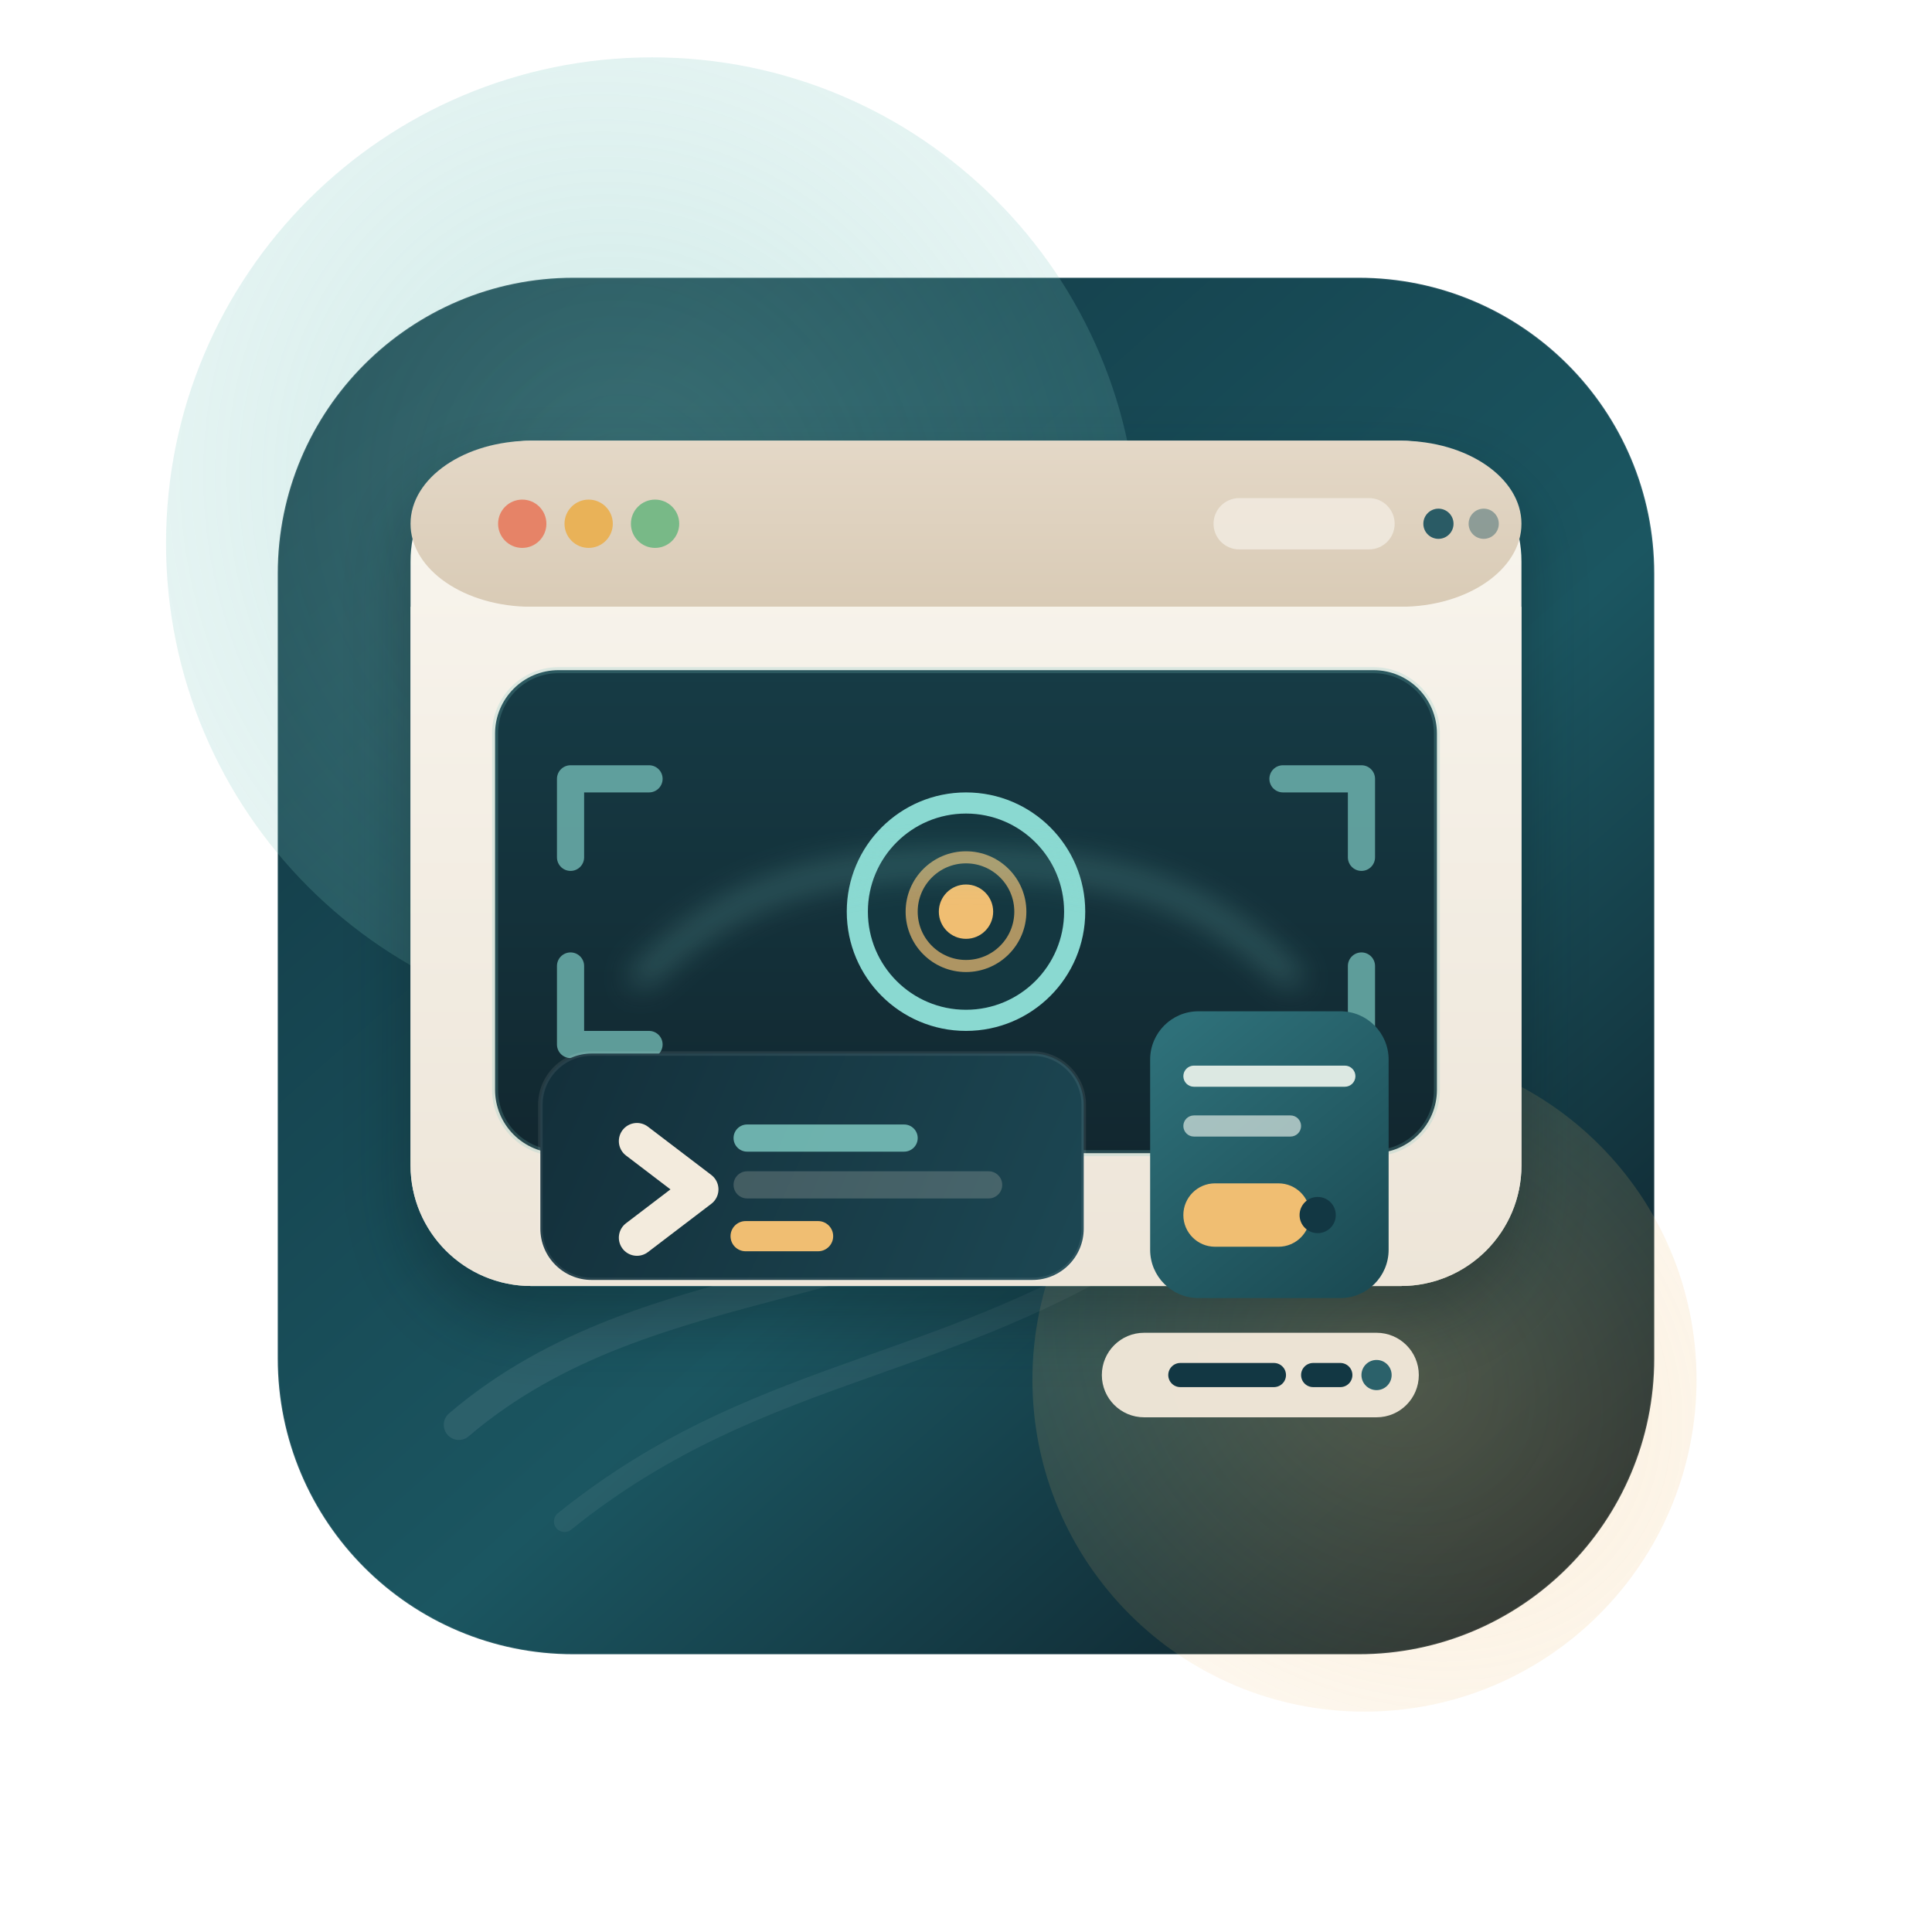
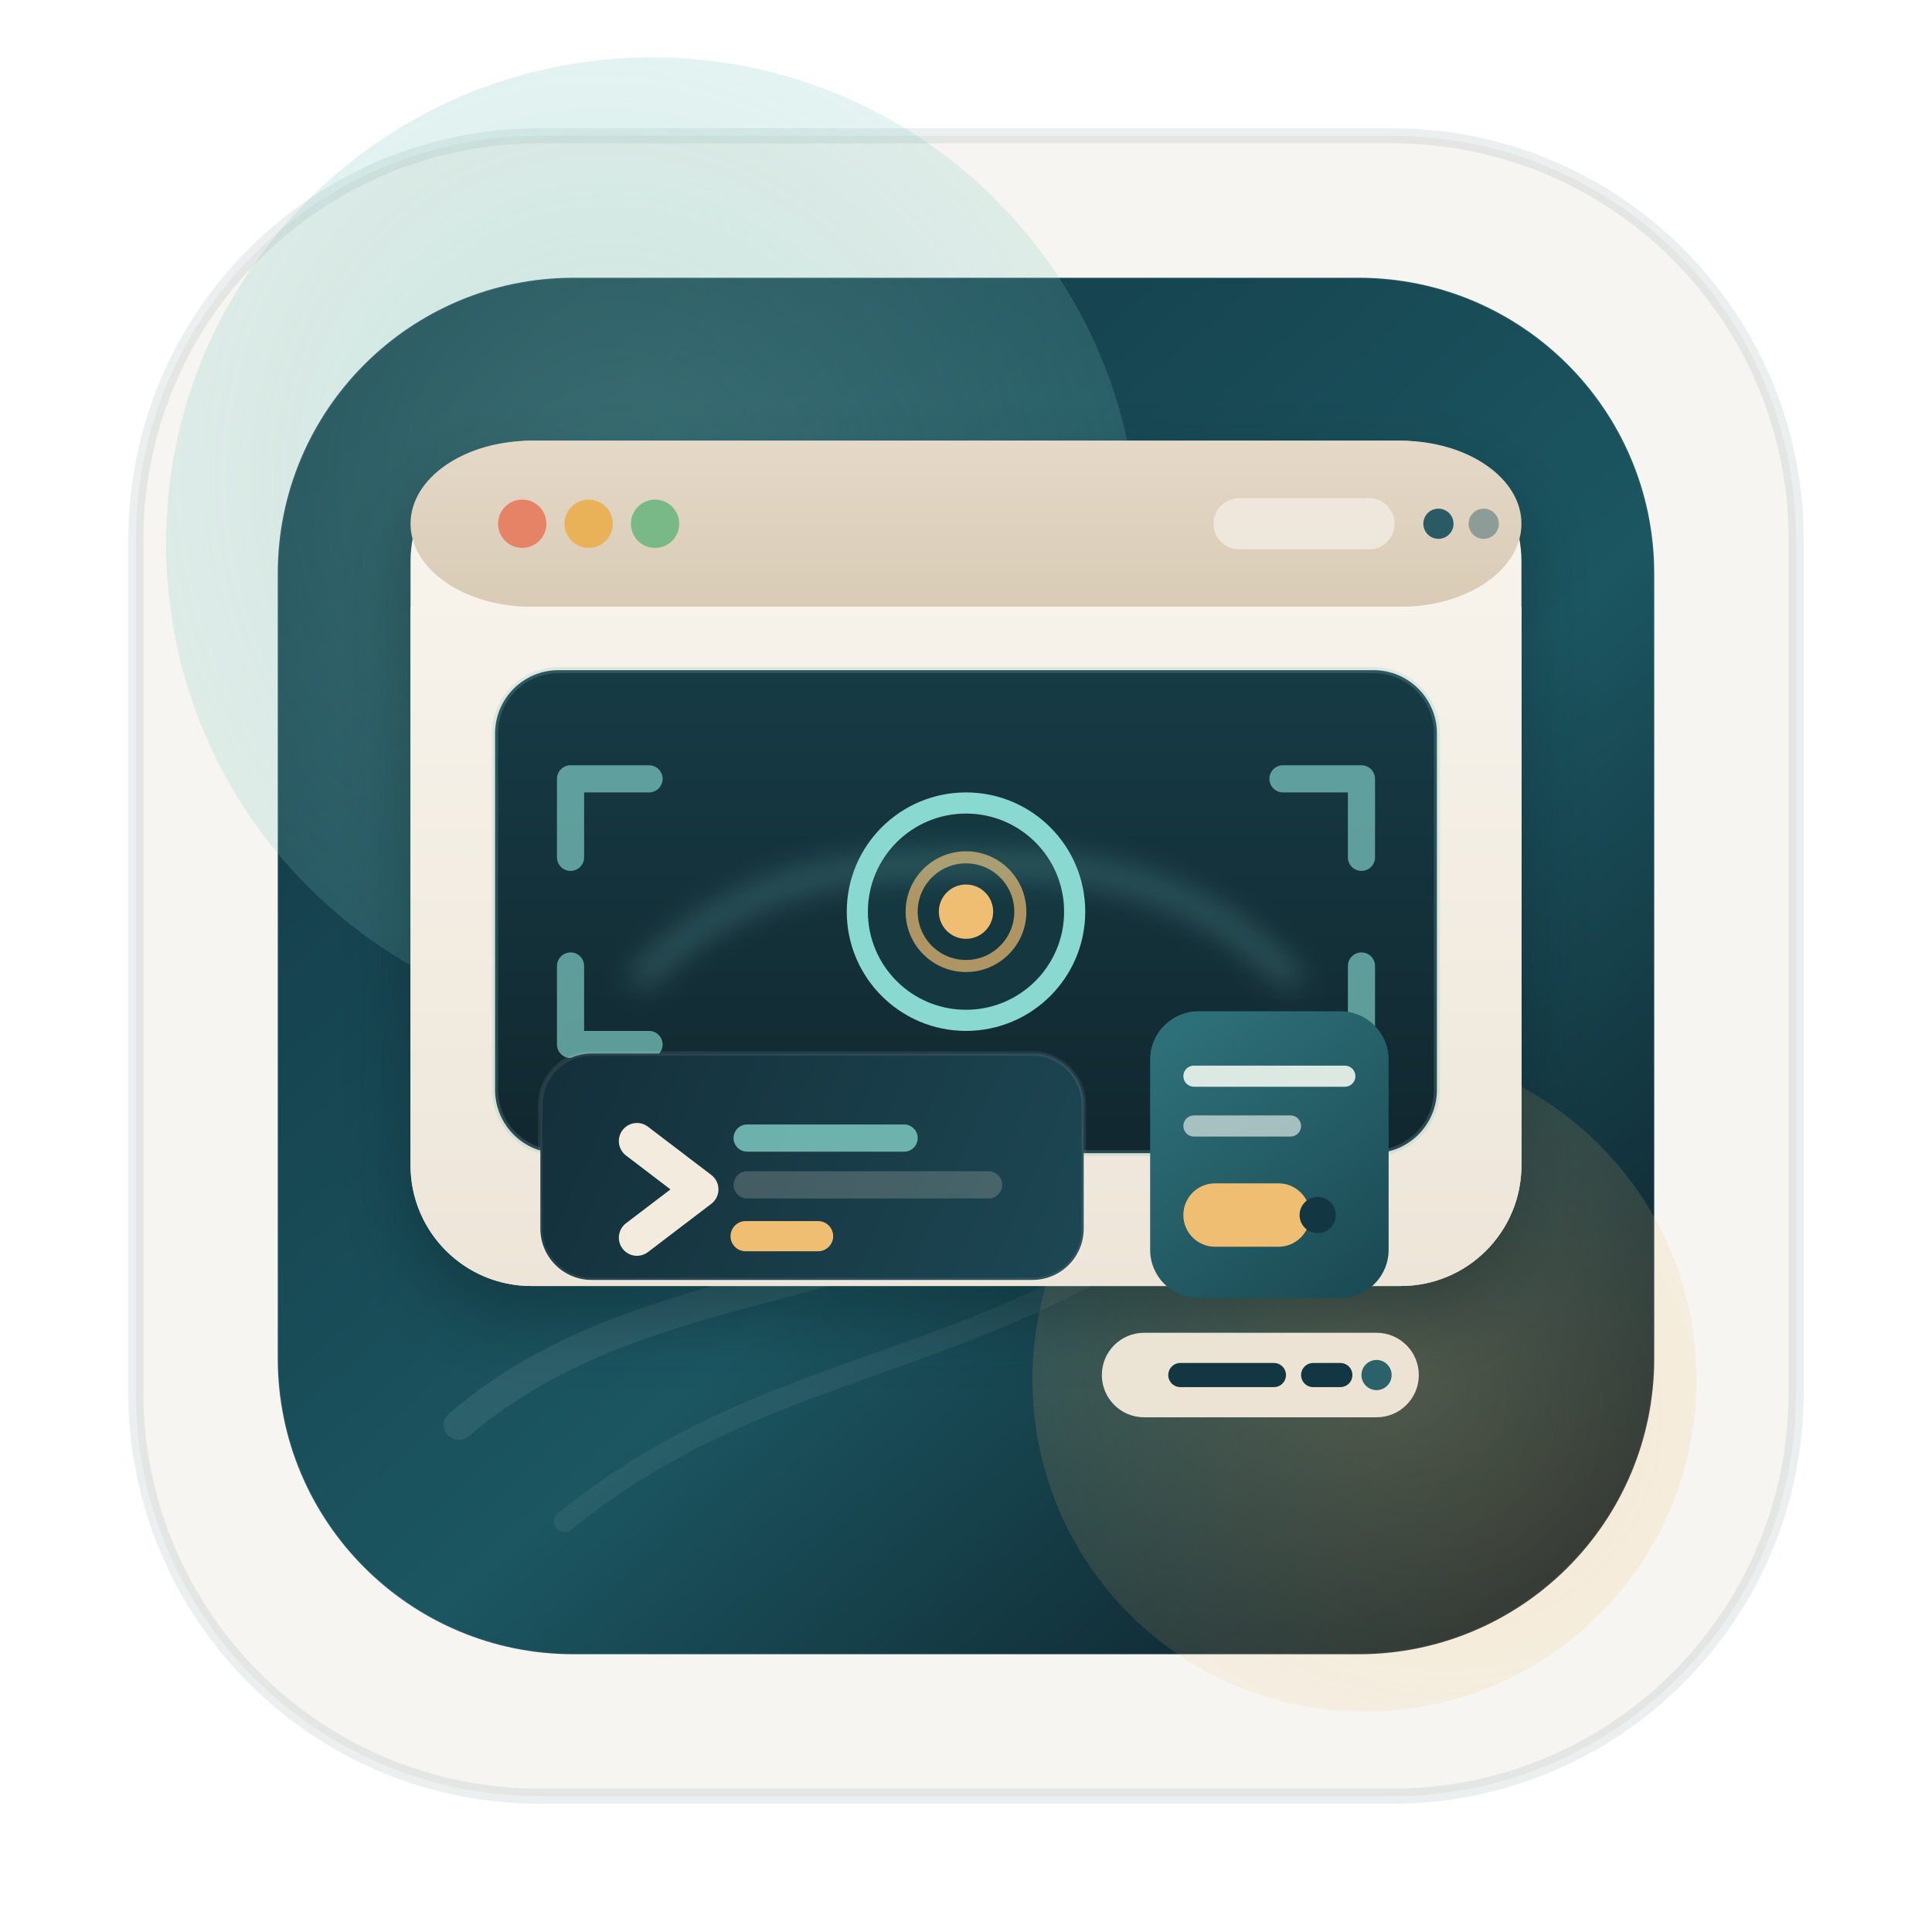
<svg xmlns="http://www.w3.org/2000/svg" width="1024" height="1024" viewBox="0 0 1024 1024" fill="none">
  <defs>
    <linearGradient id="bg" x1="144" y1="96" x2="880" y2="928" gradientUnits="userSpaceOnUse">
      <stop stop-color="#123743" />
      <stop offset="0.58" stop-color="#1B5661" />
      <stop offset="1" stop-color="#0E2029" />
    </linearGradient>
    <linearGradient id="windowFill" x1="512" y1="164" x2="512" y2="724" gradientUnits="userSpaceOnUse">
      <stop stop-color="#F9F6EF" />
      <stop offset="1" stop-color="#EDE5D8" />
    </linearGradient>
    <linearGradient id="headerFill" x1="512" y1="164" x2="512" y2="274" gradientUnits="userSpaceOnUse">
      <stop stop-color="#E4D8C7" />
      <stop offset="1" stop-color="#D9CBB6" />
    </linearGradient>
    <linearGradient id="screenFill" x1="512" y1="316" x2="512" y2="668" gradientUnits="userSpaceOnUse">
      <stop stop-color="#163B45" />
      <stop offset="1" stop-color="#11252D" />
    </linearGradient>
    <linearGradient id="panelFill" x1="230" y1="570" x2="570" y2="720" gradientUnits="userSpaceOnUse">
      <stop stop-color="#132F3A" />
      <stop offset="1" stop-color="#1C4652" />
    </linearGradient>
    <linearGradient id="tabFill" x1="658" y1="548" x2="808" y2="730" gradientUnits="userSpaceOnUse">
      <stop stop-color="#2E7079" />
      <stop offset="1" stop-color="#194750" />
    </linearGradient>
    <radialGradient id="glowLeft" cx="0" cy="0" r="1" gradientUnits="userSpaceOnUse" gradientTransform="translate(290 210) rotate(64.592) scale(770 701.511)">
      <stop stop-color="#7CC7C0" stop-opacity="0.36" />
      <stop offset="1" stop-color="#7CC7C0" stop-opacity="0" />
    </radialGradient>
    <radialGradient id="glowRight" cx="0" cy="0" r="1" gradientUnits="userSpaceOnUse" gradientTransform="translate(792 782) rotate(126.119) scale(422.16 508.333)">
      <stop stop-color="#F0BE72" stop-opacity="0.28" />
      <stop offset="1" stop-color="#F0BE72" stop-opacity="0" />
    </radialGradient>
    <filter id="shadow" x="98" y="126" width="828" height="680" filterUnits="userSpaceOnUse" color-interpolation-filters="sRGB">
      <feFlood flood-opacity="0" result="BackgroundImageFix" />
      <feColorMatrix in="SourceAlpha" type="matrix" values="0 0 0 0 0 0 0 0 0 0 0 0 0 0 0 0 0 0 127 0" result="hardAlpha" />
      <feOffset dy="22" />
      <feGaussianBlur stdDeviation="23" />
      <feComposite in2="hardAlpha" operator="out" />
      <feColorMatrix type="matrix" values="0 0 0 0 0.021 0 0 0 0 0.072 0 0 0 0 0.088 0 0 0 0.32 0" />
      <feBlend mode="normal" in2="BackgroundImageFix" result="effect1_dropShadow_1_2" />
      <feBlend mode="normal" in="SourceGraphic" in2="effect1_dropShadow_1_2" result="shape" />
    </filter>
    <filter id="soft" x="184" y="300" width="656" height="404" filterUnits="userSpaceOnUse" color-interpolation-filters="sRGB">
      <feFlood flood-opacity="0" result="BackgroundImageFix" />
      <feBlend mode="normal" in="SourceGraphic" in2="BackgroundImageFix" result="shape" />
      <feGaussianBlur stdDeviation="10" result="effect1_foregroundBlur_1_2" />
    </filter>
  </defs>
+   <rect x="72" y="72" width="880" height="880" rx="214" fill="#F6F5F1" />
+   <rect x="72" y="72" width="880" height="880" rx="214" stroke="rgba(18,55,67,0.08)" stroke-width="8" />
  <g transform="translate(102.4 102.4) scale(0.8)">
    <rect x="56" y="56" width="912" height="912" rx="196" fill="url(#bg)" />
    <rect x="56" y="56" width="912" height="912" rx="196" stroke="rgba(255,255,255,0.1)" />
    <circle cx="304" cy="232" r="322" fill="url(#glowLeft)" />
    <circle cx="776" cy="786" r="220" fill="url(#glowRight)" />
    <path d="M176 816C305 706 482 737 600 626C698 534 742 389 848 322" stroke="rgba(255,255,255,0.08)" stroke-width="20" stroke-linecap="round" />
    <path d="M246 880C380 772 509 783 659 676" stroke="rgba(255,255,255,0.06)" stroke-width="14" stroke-linecap="round" />
    <g filter="url(#shadow)">
      <rect x="144" y="164" width="736" height="560" rx="80" fill="url(#windowFill)" />
      <rect x="144" y="164" width="736" height="110" rx="80" fill="url(#headerFill)" />
      <path d="M144 274H880V644C880 688.183 844.183 724 800 724H224C179.817 724 144 688.183 144 644V274Z" fill="url(#windowFill)" />
    </g>
    <circle cx="218" cy="219" r="16" fill="#E68367" />
    <circle cx="262" cy="219" r="16" fill="#E9B258" />
    <circle cx="306" cy="219" r="16" fill="#78B987" />
    <rect x="676" y="202" width="120" height="34" rx="17" fill="#F2ECE2" opacity="0.8" />
    <circle cx="825" cy="219" r="10" fill="#2A5B65" />
    <circle cx="855" cy="219" r="10" fill="#2A5B65" opacity="0.45" />
    <rect x="200" y="316" width="624" height="320" rx="42" fill="url(#screenFill)" />
    <rect x="200" y="316" width="624" height="320" rx="42" stroke="rgba(124,199,192,0.22)" stroke-width="4" />
    <g opacity="0.72">
      <path d="M302 388H250V440" stroke="#7CC7C0" stroke-width="18" stroke-linecap="round" stroke-linejoin="round" />
      <path d="M722 388H774V440" stroke="#7CC7C0" stroke-width="18" stroke-linecap="round" stroke-linejoin="round" />
      <path d="M302 564H250V512" stroke="#7CC7C0" stroke-width="18" stroke-linecap="round" stroke-linejoin="round" />
      <path d="M722 564H774V512" stroke="#7CC7C0" stroke-width="18" stroke-linecap="round" stroke-linejoin="round" />
    </g>
    <circle cx="512" cy="476" r="72" fill="#143740" stroke="#8AD9D1" stroke-width="14" />
    <circle cx="512" cy="476" r="18" fill="#F0BE72" />
    <circle cx="512" cy="476" r="36" stroke="#F0BE72" stroke-width="8" opacity="0.7" />
    <g filter="url(#soft)" opacity="0.36">
      <path d="M296 520C350 468 400 444 512 444C624 444 674 468 728 520" stroke="#8AD9D1" stroke-width="10" stroke-linecap="round" />
    </g>
    <rect x="230" y="570" width="360" height="150" rx="34" fill="url(#panelFill)" />
    <rect x="230" y="570" width="360" height="150" rx="34" stroke="rgba(255,255,255,0.08)" stroke-width="3" />
    <path d="M294 628L336 660L294 692" stroke="#F3EBDD" stroke-width="24" stroke-linecap="round" stroke-linejoin="round" />
    <rect x="356" y="681" width="68" height="20" rx="10" fill="#F0BE72" />
    <rect x="358" y="617" width="122" height="18" rx="9" fill="#7CC7C0" opacity="0.85" />
    <rect x="358" y="648" width="178" height="18" rx="9" fill="#F3EBDD" opacity="0.2" />
    <rect x="634" y="542" width="158" height="190" rx="32" fill="url(#tabFill)" />
    <rect x="656" y="578" width="114" height="14" rx="7" fill="#DCE8E2" />
    <rect x="656" y="611" width="78" height="14" rx="7" fill="#DCE8E2" opacity="0.7" />
    <rect x="656" y="656" width="84" height="42" rx="21" fill="#F0BE72" />
    <circle cx="745" cy="677" r="12" fill="#123743" />
    <rect x="602" y="755" width="210" height="56" rx="28" fill="#F2E9DA" opacity="0.96" />
    <path d="M654 783H716" stroke="#123743" stroke-width="16" stroke-linecap="round" />
    <path d="M742 783H760" stroke="#123743" stroke-width="16" stroke-linecap="round" />
    <circle cx="784" cy="783" r="10" fill="#2B616A" />
  </g>
</svg>
